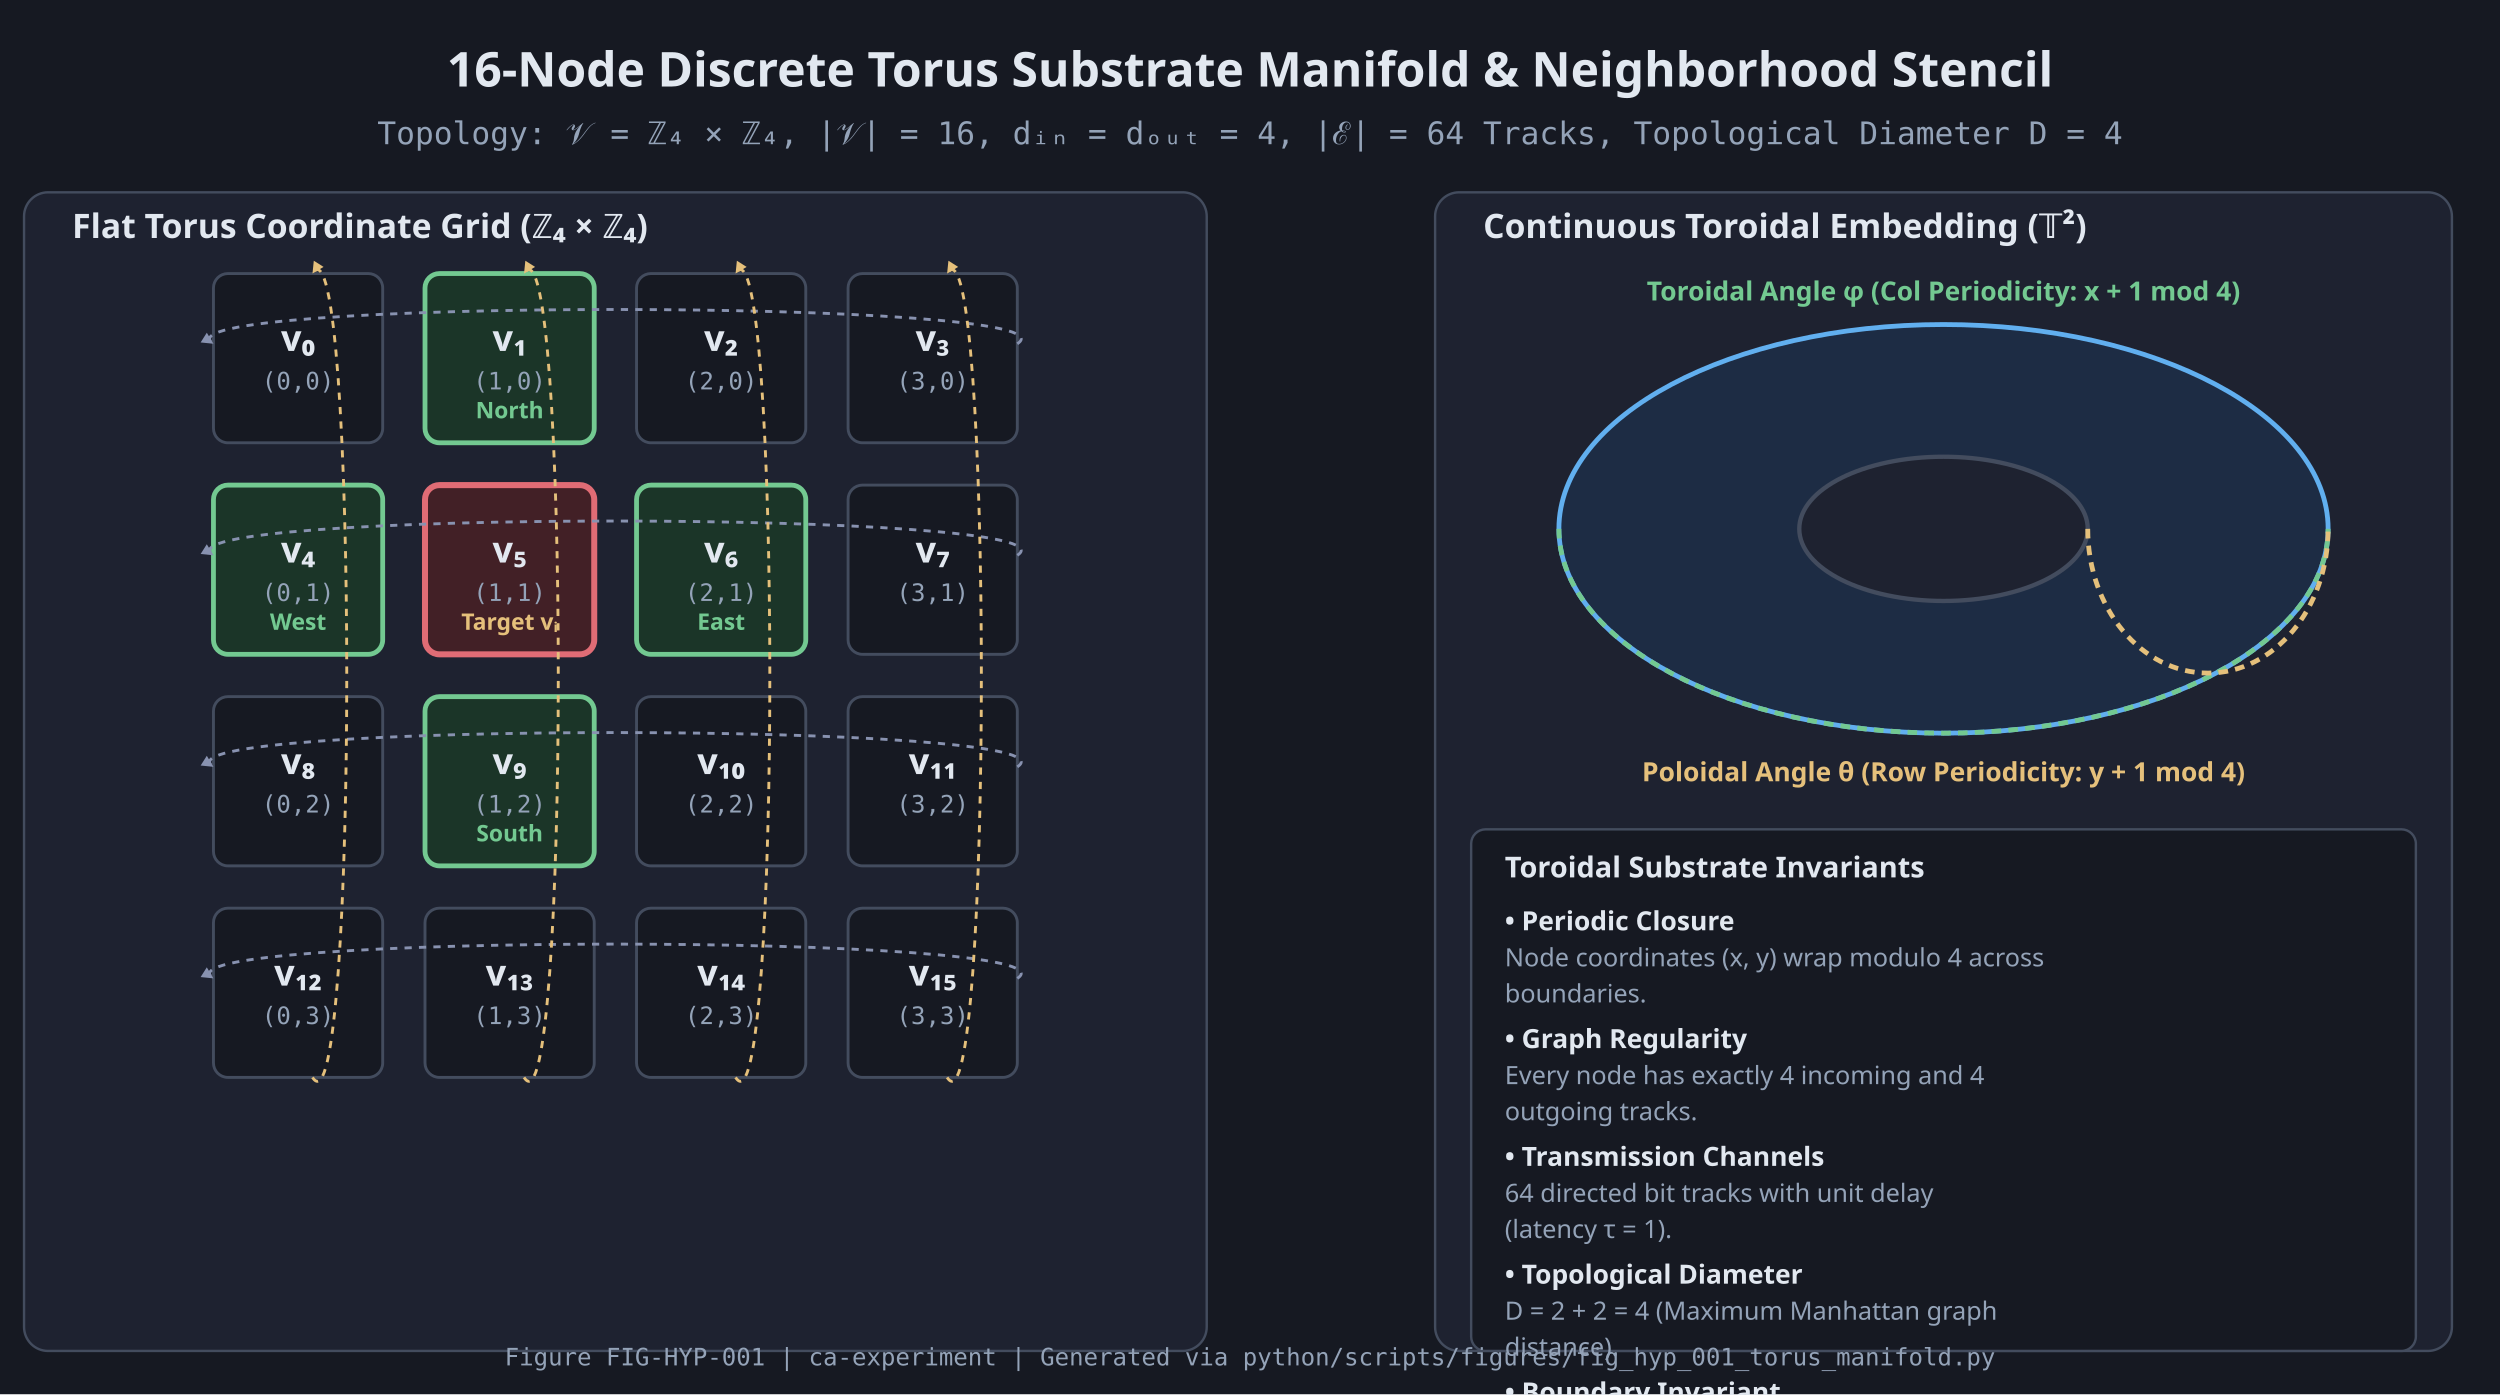
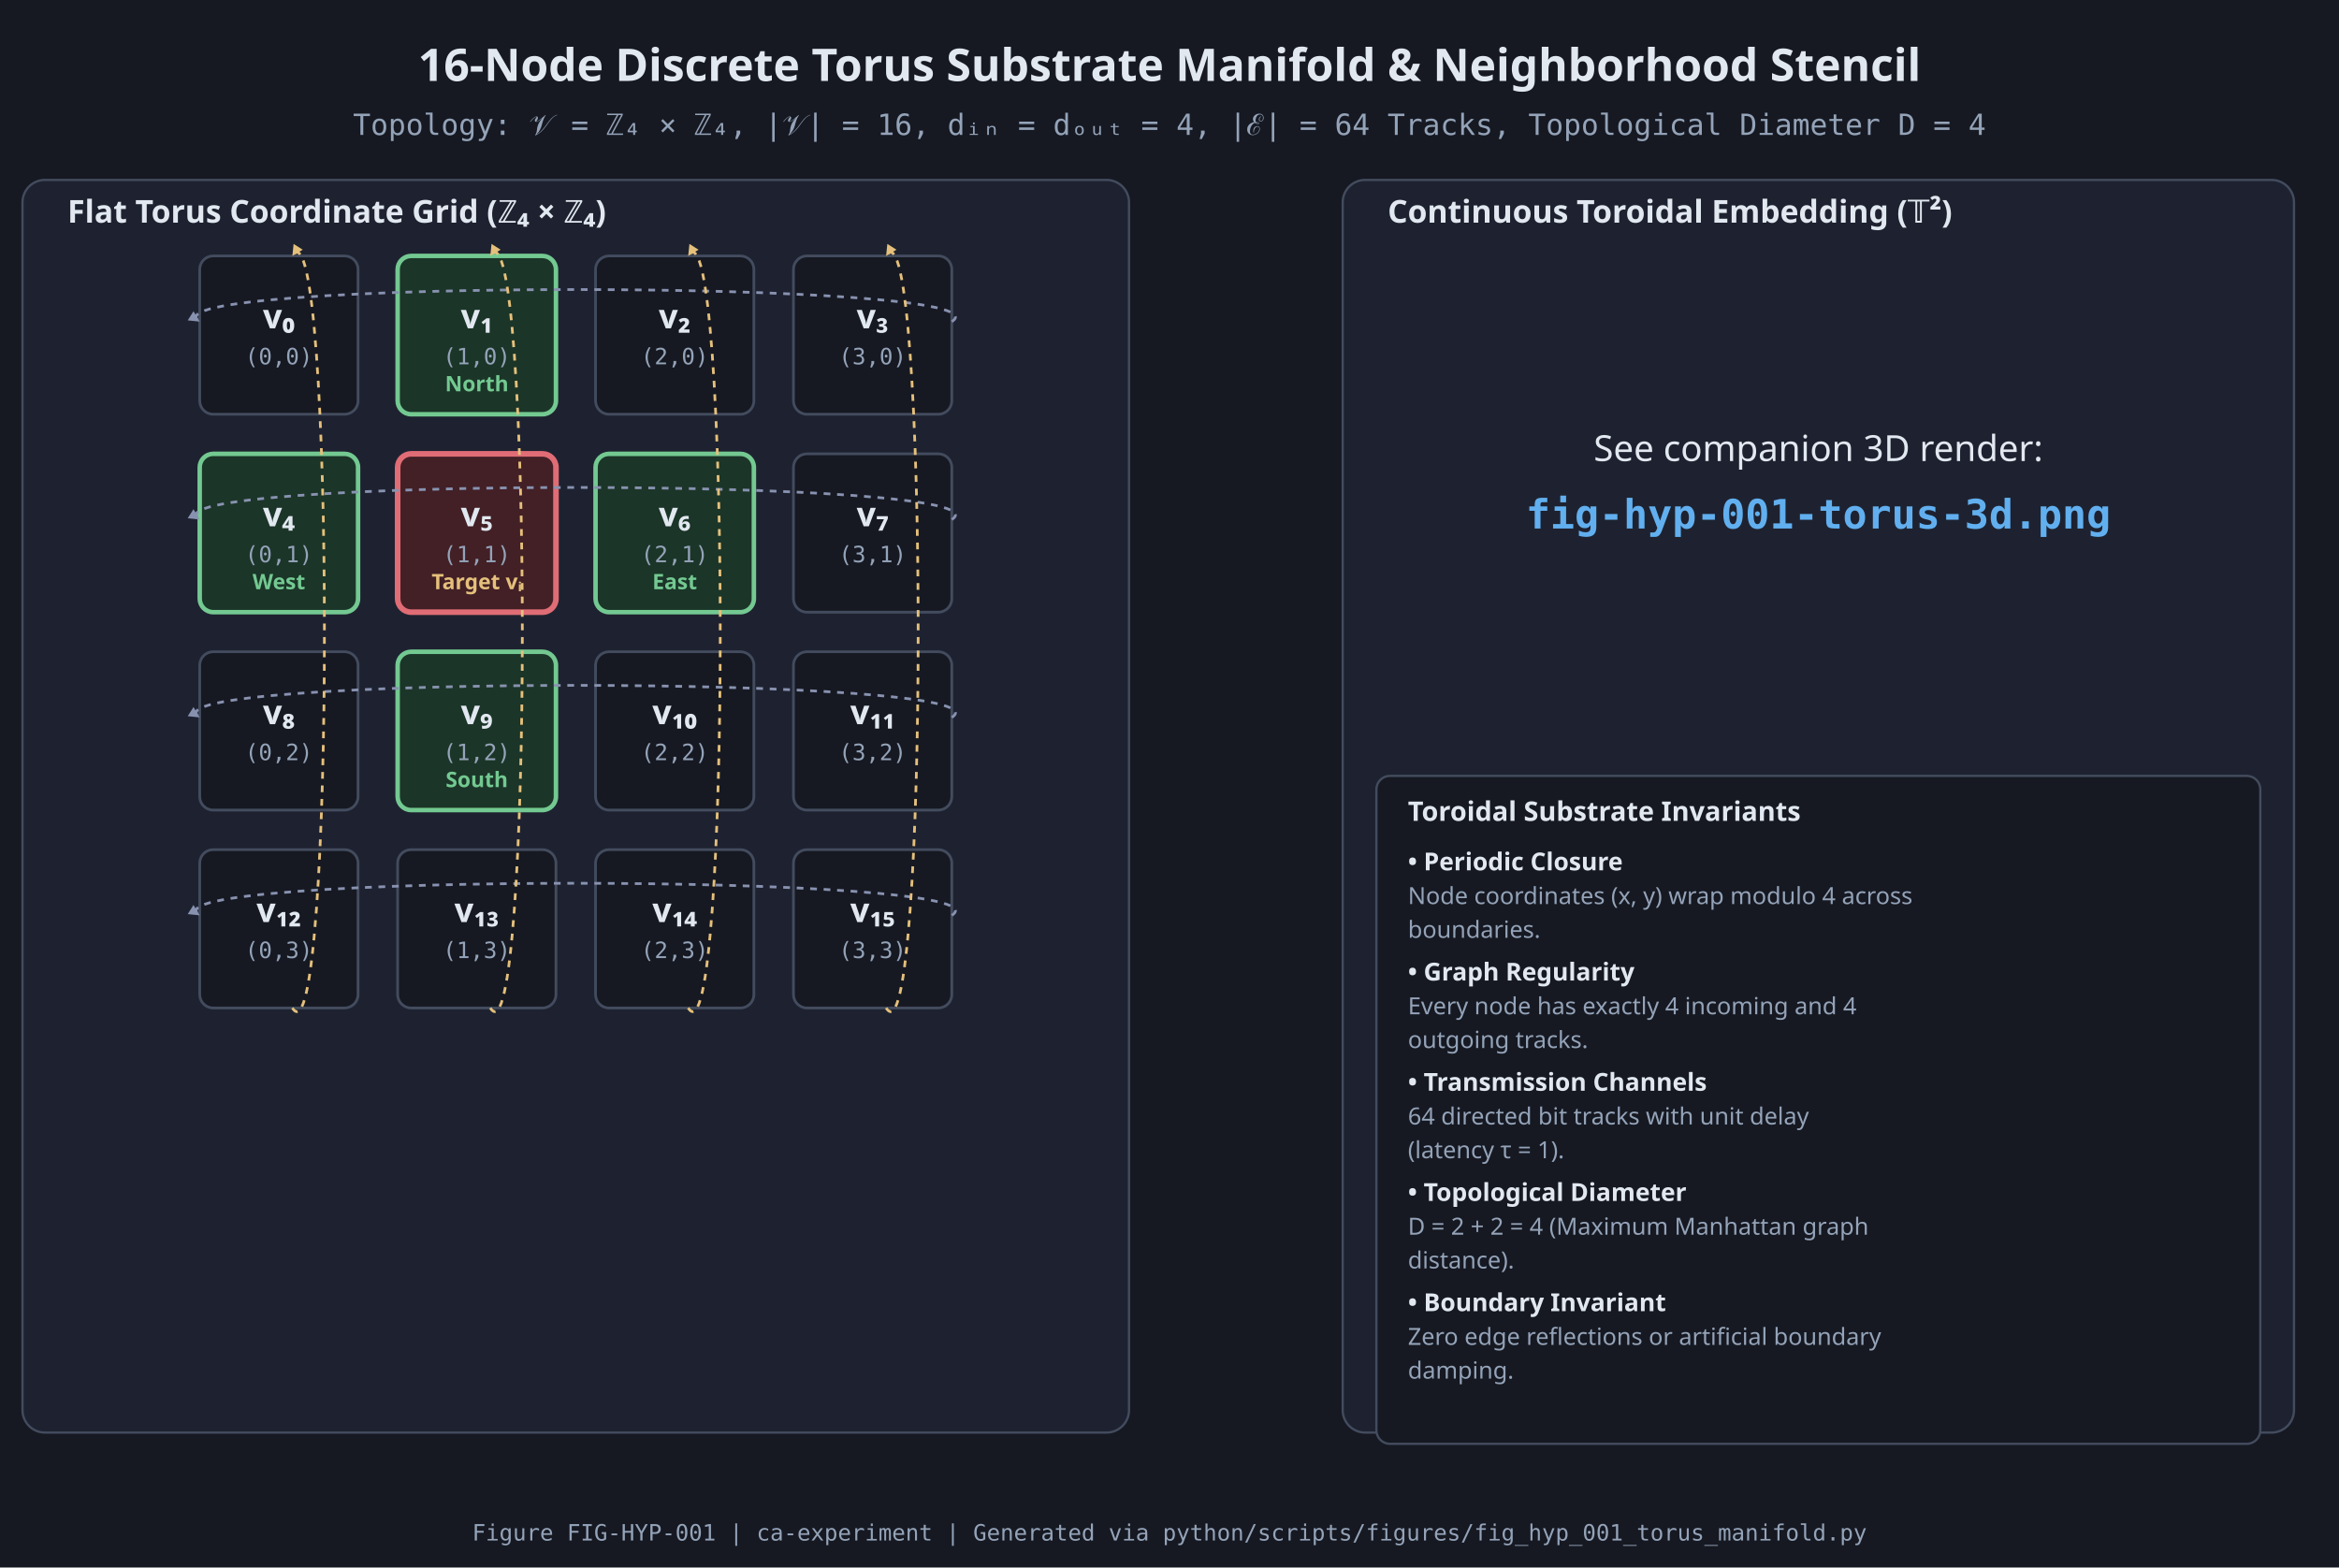
- <svg xmlns="http://www.w3.org/2000/svg" xmlns:xlink="http://www.w3.org/1999/xlink" width="1040" height="580" viewBox="0 0 1040 580">
+ <svg xmlns="http://www.w3.org/2000/svg" xmlns:xlink="http://www.w3.org/1999/xlink" width="1040" height="697.0" viewBox="0 0 1040 697.0">
  <defs>
    <marker markerWidth="7.6" markerHeight="4.0" viewBox="-1 -0.5 1.9 1.0" orient="auto" id="d0">
      <path d="M-1,-0.5 L-1,0.5 L0,0 Z" fill="#8892b0" />
    </marker>
    <marker markerWidth="7.6" markerHeight="4.0" viewBox="-1 -0.5 1.9 1.0" orient="auto" id="d1">
      <path d="M-1,-0.5 L-1,0.5 L0,0 Z" fill="#73c991" />
    </marker>
    <marker markerWidth="7.6" markerHeight="4.0" viewBox="-1 -0.5 1.9 1.0" orient="auto" id="d2">
      <path d="M-1,-0.5 L-1,0.5 L0,0 Z" fill="#e06c75" />
    </marker>
    <marker markerWidth="7.6" markerHeight="4.0" viewBox="-1 -0.5 1.9 1.0" orient="auto" id="d3">
      <path d="M-1,-0.5 L-1,0.5 L0,0 Z" fill="#e5c07b" />
    </marker>
  </defs>
-   <rect x="0" y="0" width="1040" height="580" fill="#161922" />
+   <rect x="0" y="0" width="1040" height="697.0" fill="#161922" />
  <text x="520.0" y="36" font-size="20" text-anchor="middle" fill="#e2e8f0" font-family="sans-serif" font-weight="bold">16-Node Discrete Torus Substrate Manifold &amp; Neighborhood Stencil</text>
  <text x="520.0" y="60" font-size="13" text-anchor="middle" fill="#94a3b8" font-family="monospace">Topology: 𝒱 = ℤ₄ × ℤ₄,  |𝒱| = 16,  dᵢₙ = dₒᵤₜ = 4,  |ℰ| = 64 Tracks,  Topological Diameter D = 4</text>
  <use xlink:href="#d0" />
  <use xlink:href="#d1" />
  <use xlink:href="#d2" />
  <use xlink:href="#d3" />
-   <rect x="10" y="80" width="492" height="482" rx="10" ry="10" fill="#1e2230" stroke="#434c5e" stroke-width="1.0" />
+   <rect x="10" y="80" width="492" height="557.0" rx="10" ry="10" fill="#1e2230" stroke="#434c5e" stroke-width="1.0" />
  <text x="30" y="99" font-size="14" fill="#e2e8f0" font-family="sans-serif" font-weight="bold">Flat Torus Coordinate Grid (ℤ₄ × ℤ₄)</text>
  <rect x="88.8" y="113.8" width="70.4" height="70.4" rx="6" ry="6" fill="#161922" stroke="#434c5e" stroke-width="1.2" />
  <text x="124.0" y="146.0" font-size="15" text-anchor="middle" fill="#e2e8f0" font-family="sans-serif" font-weight="bold">v₀</text>
  <text x="124.0" y="162.0" font-size="10" text-anchor="middle" fill="#94a3b8" font-family="monospace">(0,0)</text>
  <rect x="176.8" y="113.8" width="70.4" height="70.4" rx="6" ry="6" fill="#1b3528" stroke="#73c991" stroke-width="2.0" />
  <text x="212.0" y="146.0" font-size="15" text-anchor="middle" fill="#e2e8f0" font-family="sans-serif" font-weight="bold">v₁</text>
  <text x="212.0" y="162.0" font-size="10" text-anchor="middle" fill="#94a3b8" font-family="monospace">(1,0)</text>
  <text x="212.0" y="174.0" font-size="9.5" text-anchor="middle" fill="#73c991" font-family="sans-serif" font-weight="bold">North</text>
  <rect x="264.8" y="113.8" width="70.4" height="70.4" rx="6" ry="6" fill="#161922" stroke="#434c5e" stroke-width="1.2" />
  <text x="300.0" y="146.0" font-size="15" text-anchor="middle" fill="#e2e8f0" font-family="sans-serif" font-weight="bold">v₂</text>
  <text x="300.0" y="162.0" font-size="10" text-anchor="middle" fill="#94a3b8" font-family="monospace">(2,0)</text>
  <rect x="352.8" y="113.8" width="70.4" height="70.4" rx="6" ry="6" fill="#161922" stroke="#434c5e" stroke-width="1.2" />
  <text x="388.0" y="146.0" font-size="15" text-anchor="middle" fill="#e2e8f0" font-family="sans-serif" font-weight="bold">v₃</text>
  <text x="388.0" y="162.0" font-size="10" text-anchor="middle" fill="#94a3b8" font-family="monospace">(3,0)</text>
  <rect x="88.8" y="201.8" width="70.4" height="70.4" rx="6" ry="6" fill="#1b3528" stroke="#73c991" stroke-width="2.0" />
  <text x="124.0" y="234.0" font-size="15" text-anchor="middle" fill="#e2e8f0" font-family="sans-serif" font-weight="bold">v₄</text>
  <text x="124.0" y="250.0" font-size="10" text-anchor="middle" fill="#94a3b8" font-family="monospace">(0,1)</text>
  <text x="124.0" y="262.0" font-size="9.5" text-anchor="middle" fill="#73c991" font-family="sans-serif" font-weight="bold">West</text>
  <rect x="176.8" y="201.8" width="70.4" height="70.4" rx="6" ry="6" fill="#422026" stroke="#e06c75" stroke-width="2.5" />
  <text x="212.0" y="234.0" font-size="15" text-anchor="middle" fill="#e2e8f0" font-family="sans-serif" font-weight="bold">v₅</text>
  <text x="212.0" y="250.0" font-size="10" text-anchor="middle" fill="#94a3b8" font-family="monospace">(1,1)</text>
  <text x="212.0" y="262.0" font-size="9.5" text-anchor="middle" fill="#e5c07b" font-family="sans-serif" font-weight="bold">Target vᵢ</text>
  <rect x="264.8" y="201.8" width="70.4" height="70.4" rx="6" ry="6" fill="#1b3528" stroke="#73c991" stroke-width="2.0" />
  <text x="300.0" y="234.0" font-size="15" text-anchor="middle" fill="#e2e8f0" font-family="sans-serif" font-weight="bold">v₆</text>
  <text x="300.0" y="250.0" font-size="10" text-anchor="middle" fill="#94a3b8" font-family="monospace">(2,1)</text>
  <text x="300.0" y="262.0" font-size="9.5" text-anchor="middle" fill="#73c991" font-family="sans-serif" font-weight="bold">East</text>
  <rect x="352.8" y="201.8" width="70.4" height="70.4" rx="6" ry="6" fill="#161922" stroke="#434c5e" stroke-width="1.2" />
  <text x="388.0" y="234.0" font-size="15" text-anchor="middle" fill="#e2e8f0" font-family="sans-serif" font-weight="bold">v₇</text>
  <text x="388.0" y="250.0" font-size="10" text-anchor="middle" fill="#94a3b8" font-family="monospace">(3,1)</text>
  <rect x="88.8" y="289.8" width="70.4" height="70.4" rx="6" ry="6" fill="#161922" stroke="#434c5e" stroke-width="1.2" />
  <text x="124.0" y="322.0" font-size="15" text-anchor="middle" fill="#e2e8f0" font-family="sans-serif" font-weight="bold">v₈</text>
  <text x="124.0" y="338.0" font-size="10" text-anchor="middle" fill="#94a3b8" font-family="monospace">(0,2)</text>
  <rect x="176.8" y="289.8" width="70.4" height="70.4" rx="6" ry="6" fill="#1b3528" stroke="#73c991" stroke-width="2.0" />
  <text x="212.0" y="322.0" font-size="15" text-anchor="middle" fill="#e2e8f0" font-family="sans-serif" font-weight="bold">v₉</text>
  <text x="212.0" y="338.0" font-size="10" text-anchor="middle" fill="#94a3b8" font-family="monospace">(1,2)</text>
  <text x="212.0" y="350.0" font-size="9.5" text-anchor="middle" fill="#73c991" font-family="sans-serif" font-weight="bold">South</text>
  <rect x="264.8" y="289.8" width="70.4" height="70.4" rx="6" ry="6" fill="#161922" stroke="#434c5e" stroke-width="1.2" />
  <text x="300.0" y="322.0" font-size="15" text-anchor="middle" fill="#e2e8f0" font-family="sans-serif" font-weight="bold">v₁₀</text>
  <text x="300.0" y="338.0" font-size="10" text-anchor="middle" fill="#94a3b8" font-family="monospace">(2,2)</text>
  <rect x="352.8" y="289.8" width="70.4" height="70.4" rx="6" ry="6" fill="#161922" stroke="#434c5e" stroke-width="1.2" />
  <text x="388.0" y="322.0" font-size="15" text-anchor="middle" fill="#e2e8f0" font-family="sans-serif" font-weight="bold">v₁₁</text>
  <text x="388.0" y="338.0" font-size="10" text-anchor="middle" fill="#94a3b8" font-family="monospace">(3,2)</text>
  <rect x="88.8" y="377.8" width="70.4" height="70.4" rx="6" ry="6" fill="#161922" stroke="#434c5e" stroke-width="1.2" />
  <text x="124.0" y="410.0" font-size="15" text-anchor="middle" fill="#e2e8f0" font-family="sans-serif" font-weight="bold">v₁₂</text>
  <text x="124.0" y="426.0" font-size="10" text-anchor="middle" fill="#94a3b8" font-family="monospace">(0,3)</text>
  <rect x="176.8" y="377.8" width="70.4" height="70.4" rx="6" ry="6" fill="#161922" stroke="#434c5e" stroke-width="1.2" />
  <text x="212.0" y="410.0" font-size="15" text-anchor="middle" fill="#e2e8f0" font-family="sans-serif" font-weight="bold">v₁₃</text>
  <text x="212.0" y="426.0" font-size="10" text-anchor="middle" fill="#94a3b8" font-family="monospace">(1,3)</text>
  <rect x="264.8" y="377.8" width="70.4" height="70.4" rx="6" ry="6" fill="#161922" stroke="#434c5e" stroke-width="1.2" />
  <text x="300.0" y="410.0" font-size="15" text-anchor="middle" fill="#e2e8f0" font-family="sans-serif" font-weight="bold">v₁₄</text>
  <text x="300.0" y="426.0" font-size="10" text-anchor="middle" fill="#94a3b8" font-family="monospace">(2,3)</text>
  <rect x="352.8" y="377.8" width="70.4" height="70.4" rx="6" ry="6" fill="#161922" stroke="#434c5e" stroke-width="1.2" />
  <text x="388.0" y="410.0" font-size="15" text-anchor="middle" fill="#e2e8f0" font-family="sans-serif" font-weight="bold">v₁₅</text>
  <text x="388.0" y="426.0" font-size="10" text-anchor="middle" fill="#94a3b8" font-family="monospace">(3,3)</text>
  <path d="M423.2,143.0 C453.2,124.0,58.8,124.0,88.8,143.0" stroke="#8892b0" stroke-width="1.2" fill="none" stroke-dasharray="3,3" marker-end="url(#d0)" />
  <path d="M423.2,231.0 C453.2,212.0,58.8,212.0,88.8,231.0" stroke="#8892b0" stroke-width="1.2" fill="none" stroke-dasharray="3,3" marker-end="url(#d0)" />
  <path d="M423.2,319.0 C453.2,300.0,58.8,300.0,88.8,319.0" stroke="#8892b0" stroke-width="1.2" fill="none" stroke-dasharray="3,3" marker-end="url(#d0)" />
  <path d="M423.2,407.0 C453.2,388.0,58.8,388.0,88.8,407.0" stroke="#8892b0" stroke-width="1.2" fill="none" stroke-dasharray="3,3" marker-end="url(#d0)" />
  <path d="M130.0,448.2 C149.0,478.2,149.0,83.8,130.0,113.8" stroke="#e5c07b" stroke-width="1.2" fill="none" stroke-dasharray="3,3" marker-end="url(#d3)" />
  <path d="M218.0,448.2 C237.0,478.2,237.0,83.8,218.0,113.8" stroke="#e5c07b" stroke-width="1.2" fill="none" stroke-dasharray="3,3" marker-end="url(#d3)" />
  <path d="M306.0,448.2 C325.0,478.2,325.0,83.8,306.0,113.8" stroke="#e5c07b" stroke-width="1.2" fill="none" stroke-dasharray="3,3" marker-end="url(#d3)" />
  <path d="M394.0,448.2 C413.0,478.2,413.0,83.8,394.0,113.8" stroke="#e5c07b" stroke-width="1.2" fill="none" stroke-dasharray="3,3" marker-end="url(#d3)" />
-   <rect x="597" y="80" width="423" height="482" rx="10" ry="10" fill="#1e2230" stroke="#434c5e" stroke-width="1.0" />
+   <rect x="597" y="80" width="423" height="557.0" rx="10" ry="10" fill="#1e2230" stroke="#434c5e" stroke-width="1.0" />
  <text x="617" y="99" font-size="14" fill="#e2e8f0" font-family="sans-serif" font-weight="bold">Continuous Toroidal Embedding (𝕋²)</text>
-   <ellipse cx="808.5" cy="220" rx="160" ry="85" fill="#1d2c44" stroke="#61afef" stroke-width="2.0" />
-   <ellipse cx="808.5" cy="220" rx="60" ry="30" fill="#1e2230" stroke="#434c5e" stroke-width="1.8" />
-   <path d="M648.5,220 A160,85,0,0,0,968.5,220" stroke="#73c991" stroke-width="2.0" fill="none" stroke-dasharray="4,3" />
-   <path d="M868.5,220 A50,60,0,1,0,968.5,220" stroke="#e5c07b" stroke-width="2.0" fill="none" stroke-dasharray="4,3" />
-   <text x="808.5" y="325" font-size="11" text-anchor="middle" fill="#e5c07b" font-family="sans-serif" font-weight="bold">Poloidal Angle θ (Row Periodicity: y + 1 mod 4)</text>
-   <text x="808.5" y="125" font-size="11" text-anchor="middle" fill="#73c991" font-family="sans-serif" font-weight="bold">Toroidal Angle φ (Col Periodicity: x + 1 mod 4)</text>
-   <rect x="612" y="345" width="393" height="217" rx="6" ry="6" fill="#161922" stroke="#434c5e" stroke-width="1.0" />
+   <text x="808.5" y="205" font-size="16" text-anchor="middle" fill="#e2e8f0" font-family="sans-serif">See companion 3D render:</text>
+   <text x="808.5" y="235" font-size="18" text-anchor="middle" fill="#61afef" font-family="monospace" font-weight="bold">fig-hyp-001-torus-3d.png</text>
+   <rect x="612" y="345" width="393" height="297.0" rx="6" ry="6" fill="#161922" stroke="#434c5e" stroke-width="1.0" />
  <text x="626" y="365" font-size="12" fill="#e2e8f0" font-family="sans-serif" font-weight="bold">Toroidal Substrate Invariants</text>
  <text x="626" y="387" font-size="11.0" fill="#e2e8f0" font-family="sans-serif" font-weight="bold">• Periodic Closure</text>
  <text x="626" y="402" font-size="10.5" fill="#94a3b8" font-family="sans-serif">   Node coordinates (x, y) wrap modulo 4 across</text>
  <text x="626" y="417" font-size="10.5" fill="#94a3b8" font-family="sans-serif">   boundaries.</text>
  <text x="626" y="436" font-size="11.0" fill="#e2e8f0" font-family="sans-serif" font-weight="bold">• Graph Regularity</text>
  <text x="626" y="451" font-size="10.5" fill="#94a3b8" font-family="sans-serif">   Every node has exactly 4 incoming and 4</text>
  <text x="626" y="466" font-size="10.5" fill="#94a3b8" font-family="sans-serif">   outgoing tracks.</text>
  <text x="626" y="485" font-size="11.0" fill="#e2e8f0" font-family="sans-serif" font-weight="bold">• Transmission Channels</text>
  <text x="626" y="500" font-size="10.5" fill="#94a3b8" font-family="sans-serif">   64 directed bit tracks with unit delay</text>
  <text x="626" y="515" font-size="10.5" fill="#94a3b8" font-family="sans-serif">   (latency τ = 1).</text>
  <text x="626" y="534" font-size="11.0" fill="#e2e8f0" font-family="sans-serif" font-weight="bold">• Topological Diameter</text>
  <text x="626" y="549" font-size="10.5" fill="#94a3b8" font-family="sans-serif">   D = 2 + 2 = 4 (Maximum Manhattan graph</text>
  <text x="626" y="564" font-size="10.5" fill="#94a3b8" font-family="sans-serif">   distance).</text>
  <text x="626" y="583" font-size="11.0" fill="#e2e8f0" font-family="sans-serif" font-weight="bold">• Boundary Invariant</text>
  <text x="626" y="598" font-size="10.5" fill="#94a3b8" font-family="sans-serif">   Zero edge reflections or artificial boundary</text>
  <text x="626" y="613" font-size="10.5" fill="#94a3b8" font-family="sans-serif">   damping.</text>
-   <text x="520.0" y="568" font-size="10" text-anchor="middle" fill="#94a3b8" font-family="monospace">Figure FIG-HYP-001 | ca-experiment | Generated via python/scripts/figures/fig_hyp_001_torus_manifold.py</text>
+   <text x="520.0" y="685.0" font-size="10" text-anchor="middle" fill="#94a3b8" font-family="monospace">Figure FIG-HYP-001 | ca-experiment | Generated via python/scripts/figures/fig_hyp_001_torus_manifold.py</text>
</svg>
